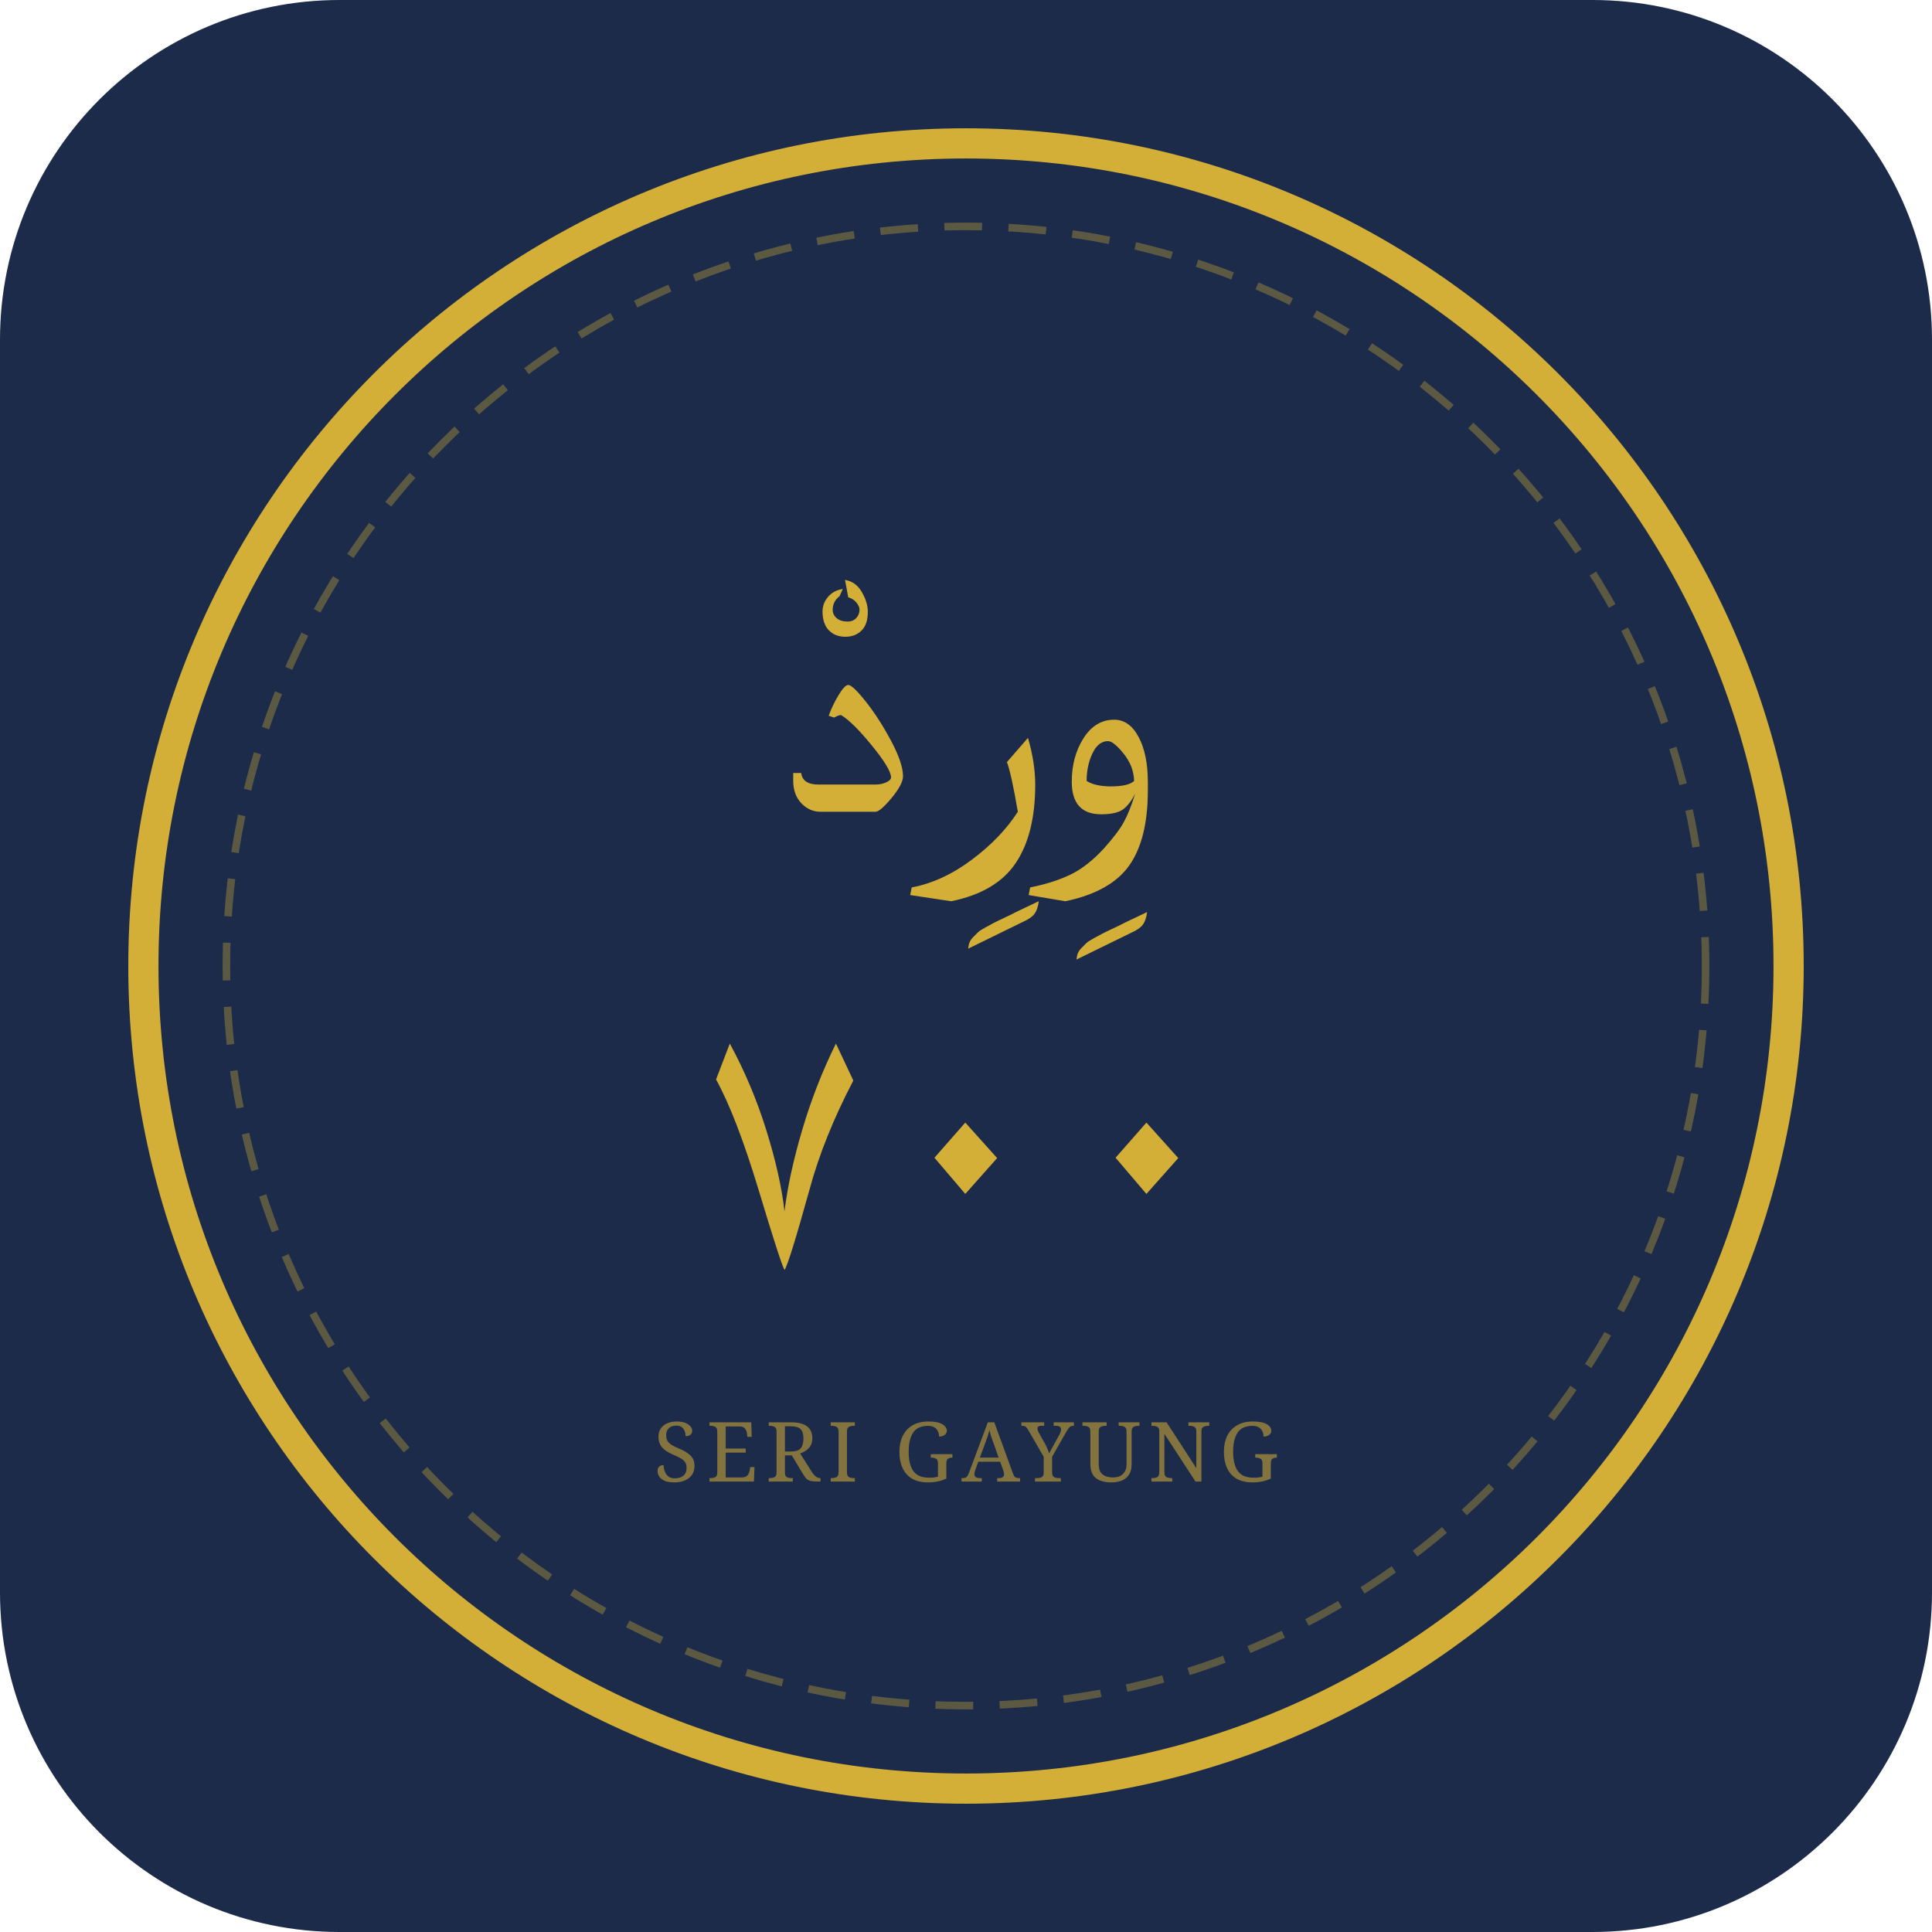
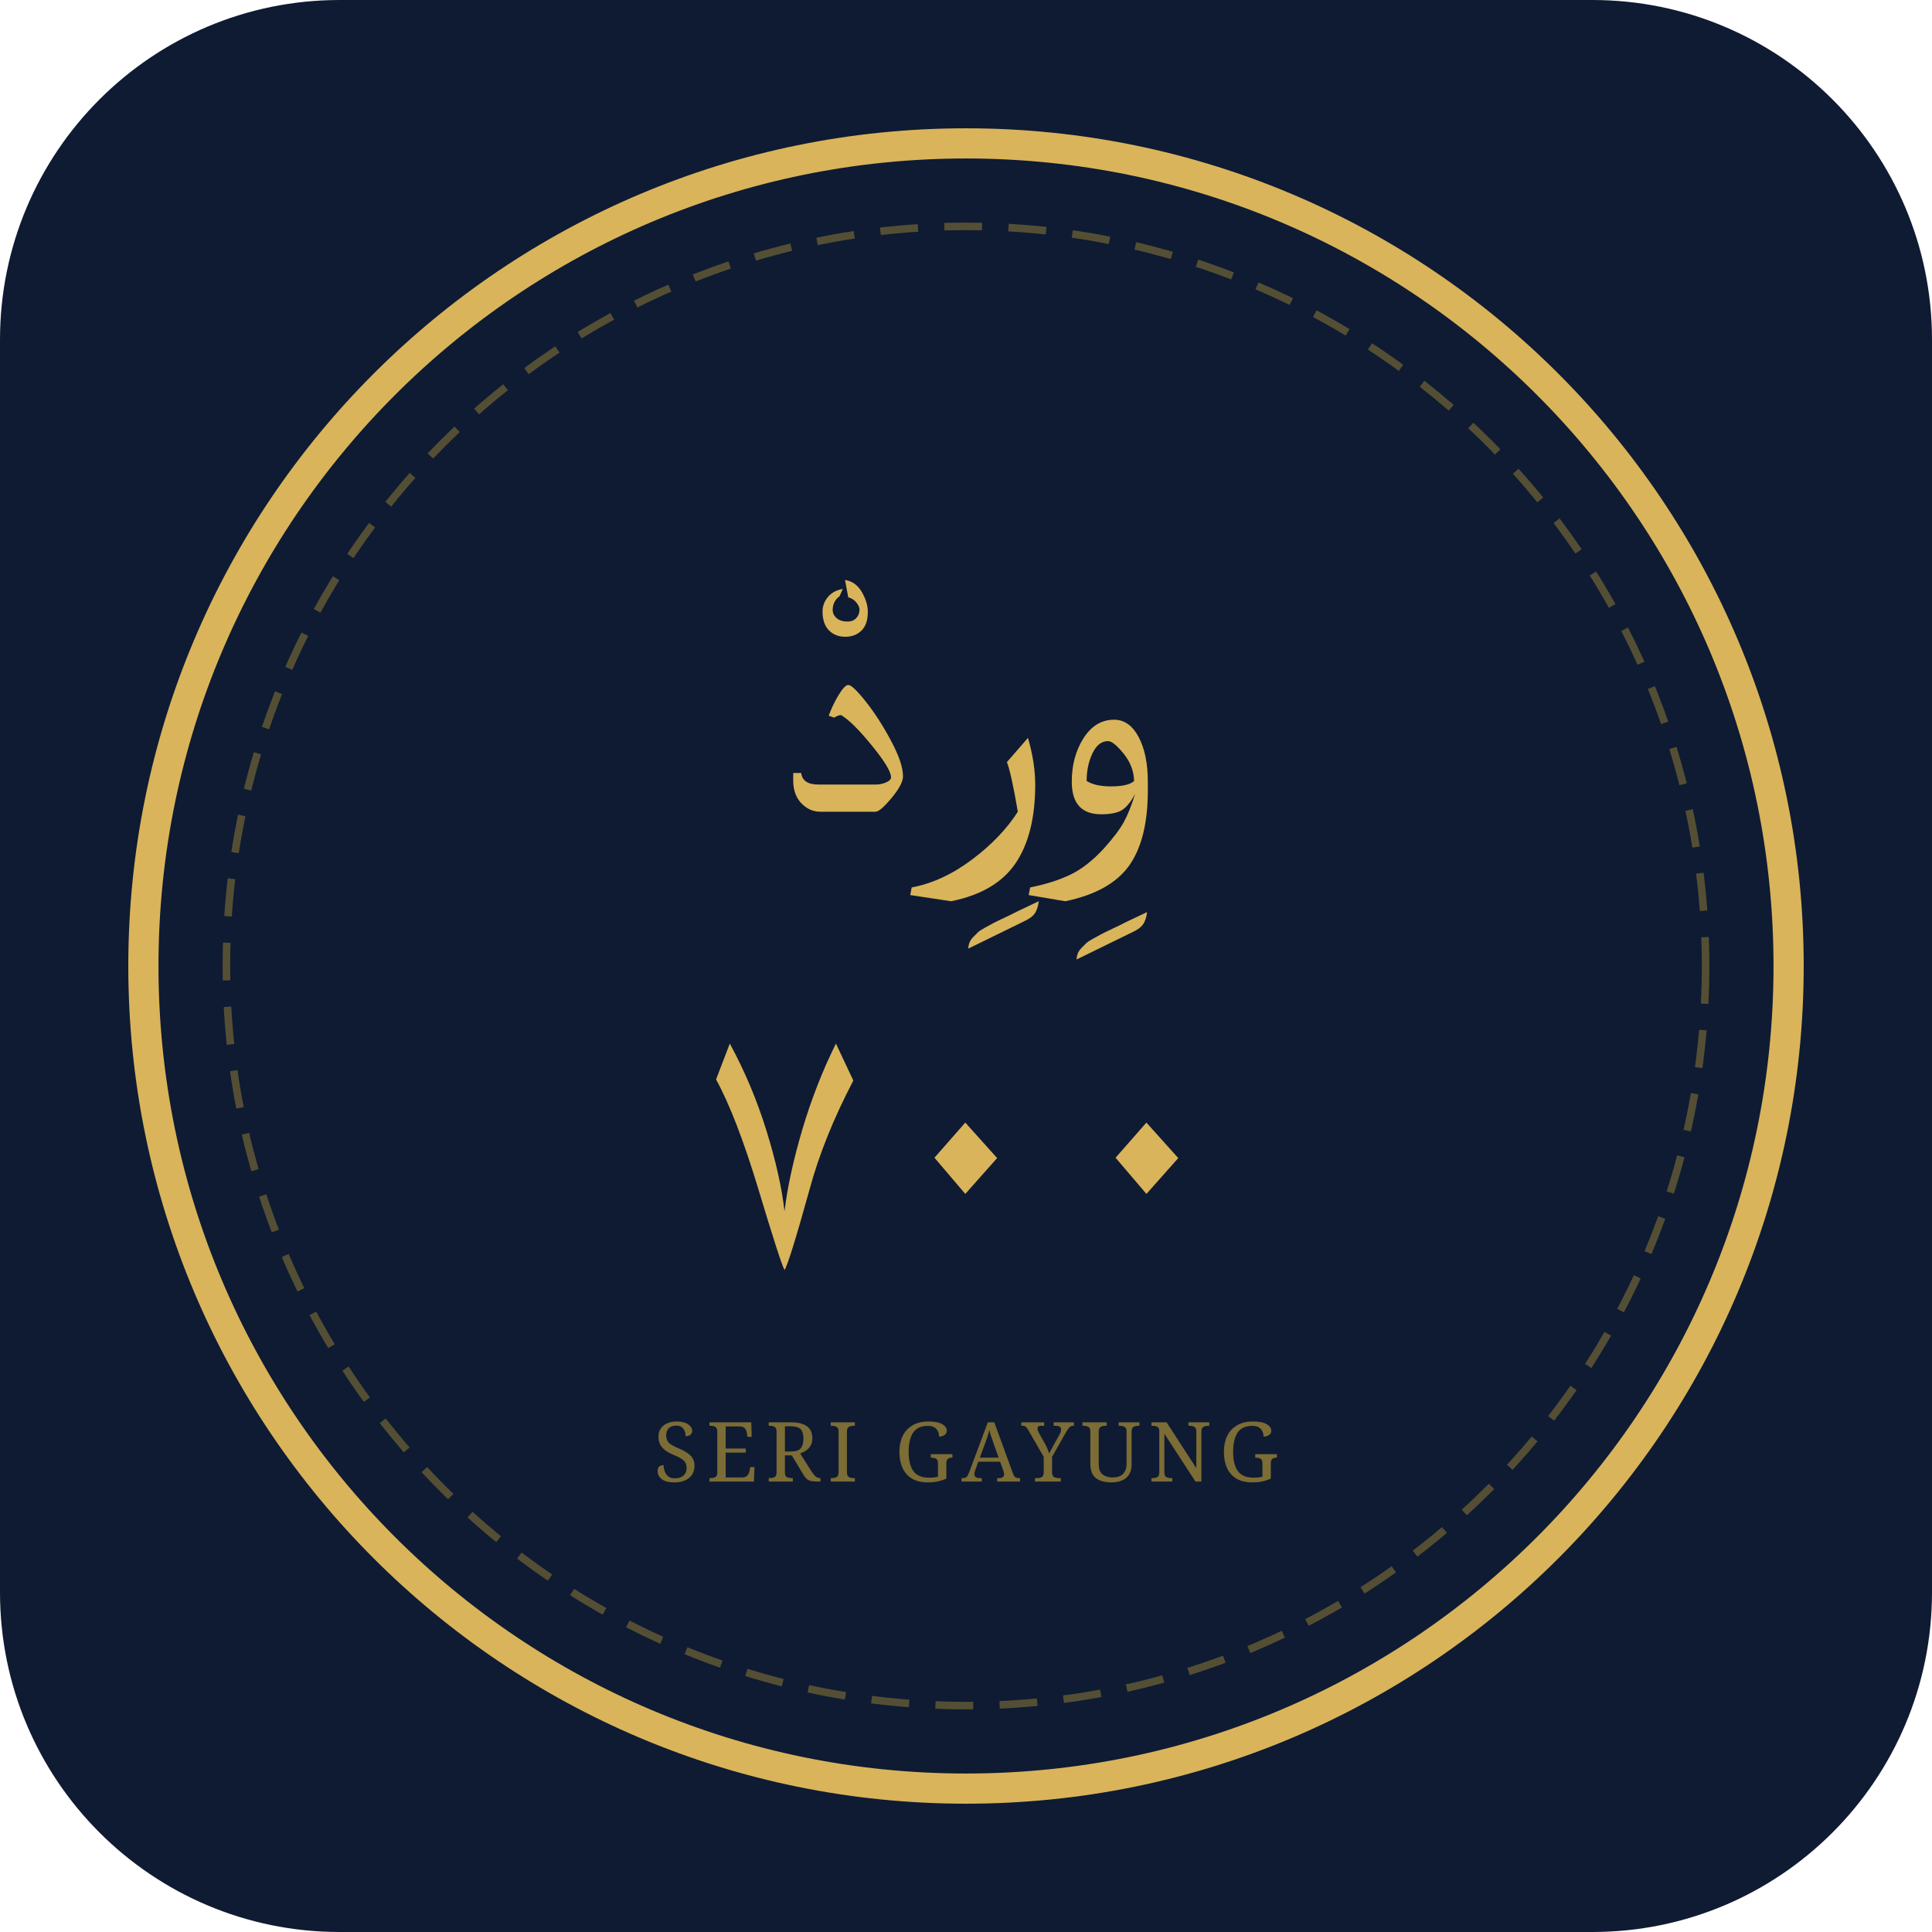
<svg xmlns="http://www.w3.org/2000/svg" viewBox="0 0 512 512" width="512" height="512">
-   <rect width="512" height="512" rx="90" fill="#1c2b4a" />
-   <circle cx="256" cy="256" r="218" fill="none" stroke="#d4af37" stroke-width="8" />
+   <rect width="512" height="512" rx="90" fill="#0f1b33" />
+   <circle cx="256" cy="256" r="218" fill="none" stroke="#d9b45a" stroke-width="8" />
  <circle cx="256" cy="256" r="196" fill="none" stroke="rgba(212,175,55,0.35)" stroke-width="2" stroke-dasharray="10 7" />
-   <text x="256" y="188" text-anchor="middle" dominant-baseline="middle" font-size="96" fill="#d4af37" font-family="Georgia,serif">وِرِدْ</text>
-   <text x="256" y="308" text-anchor="middle" dominant-baseline="middle" font-size="96" fill="#d4af37" font-family="Georgia,serif">٧٠٠</text>
+   <text x="256" y="188" text-anchor="middle" dominant-baseline="middle" font-size="96" fill="#d9b45a" font-family="Georgia,serif">وِرِدْ</text>
+   <text x="256" y="308" text-anchor="middle" dominant-baseline="middle" font-size="96" fill="#d9b45a" font-family="Georgia,serif">٧٠٠</text>
  <text x="256" y="385" text-anchor="middle" dominant-baseline="middle" font-size="22" fill="rgba(212,175,55,0.55)" font-family="Georgia,serif" letter-spacing="2">SERI GAYUNG</text>
</svg>
